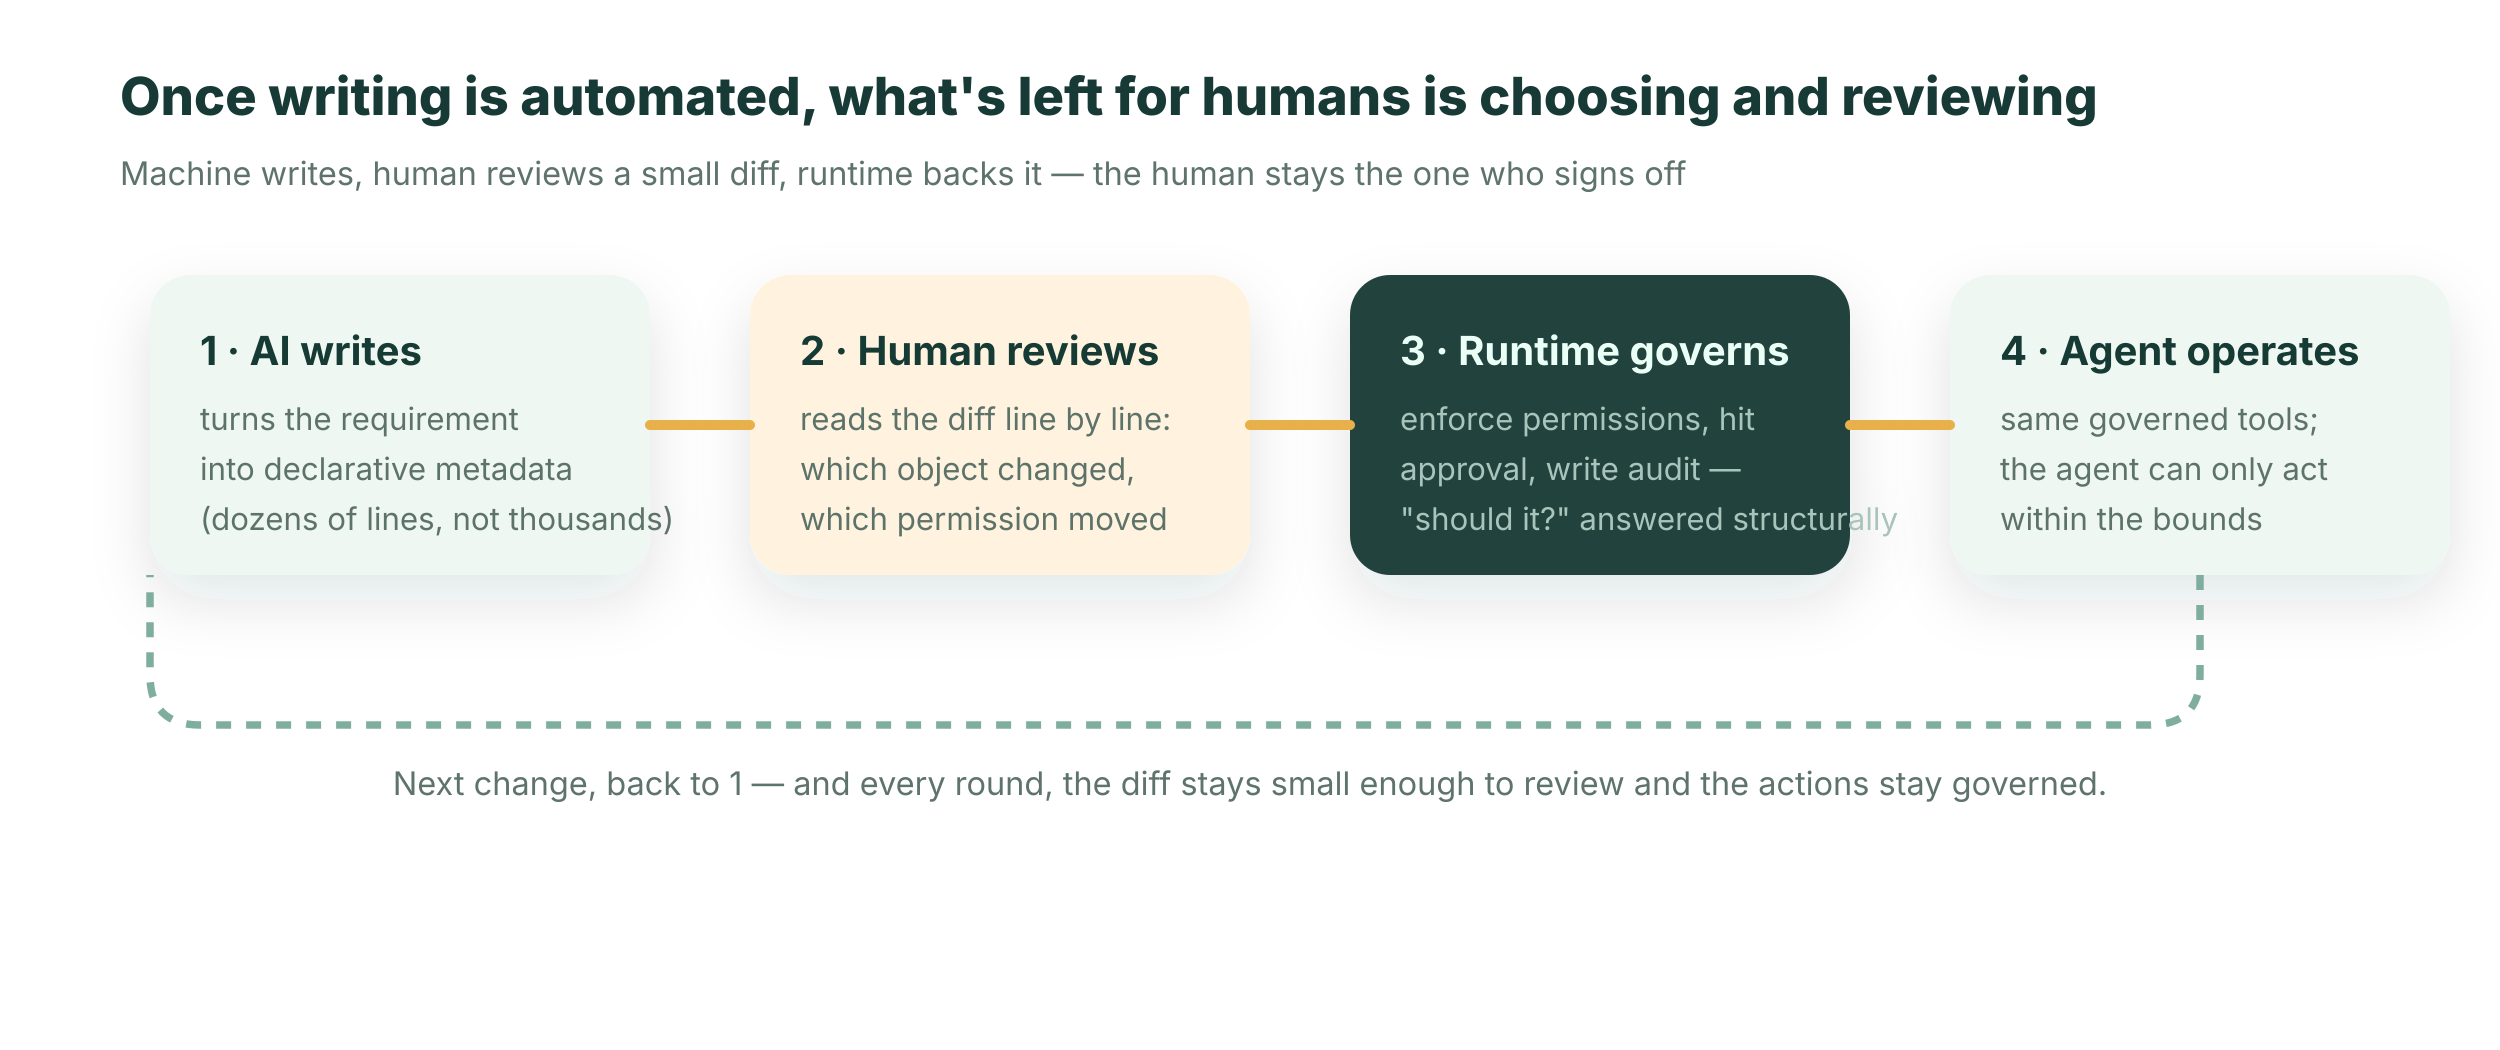
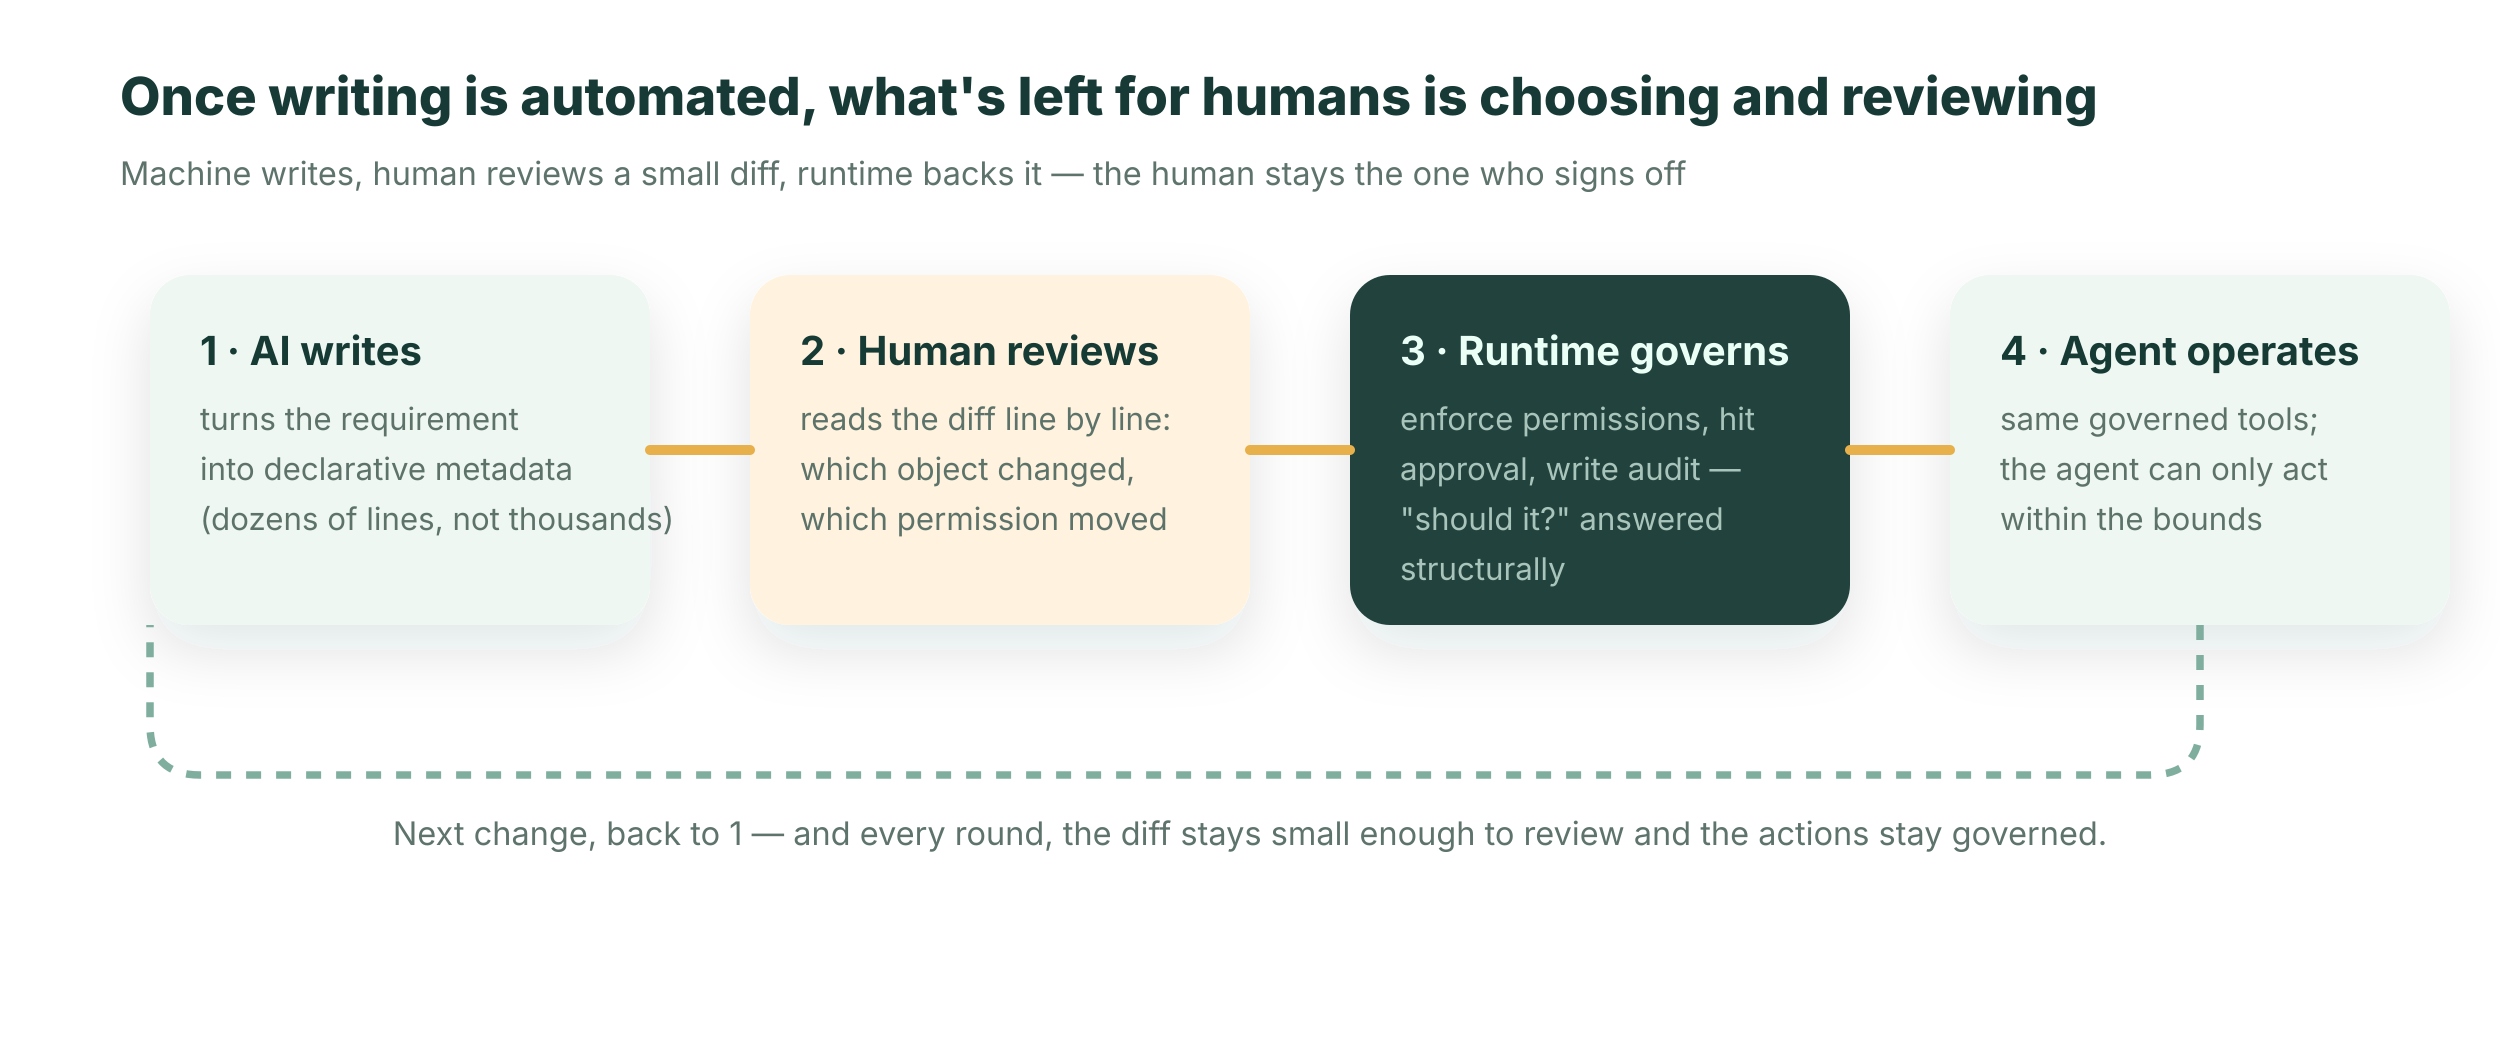
<svg xmlns="http://www.w3.org/2000/svg" viewBox="0 0 1000 420" role="img" aria-label="A loop: AI writes, human reviews, runtime governs, agent operates within bounds">
  <defs>
    <filter id="sh" x="-20%" y="-20%" width="140%" height="150%">
      <feDropShadow dx="0" dy="10" stdDeviation="12" flood-color="#24342f" flood-opacity=".12" />
    </filter>
    <style>
      text{font-family:-apple-system,BlinkMacSystemFont,"Segoe UI",sans-serif;fill:#173a36}
      .cap{font-size:13px;fill:#5d736b}.t{font-size:16px;font-weight:700}.s{font-size:12.5px;fill:#5d736b}
    </style>
  </defs>
  <rect width="1000" height="420" fill="#ffffff" />
  <text x="48" y="46" font-size="21" font-weight="760">Once writing is automated, what's left for humans is choosing and reviewing</text>
  <text x="48" y="74" class="cap">Machine writes, human reviews a small diff, runtime backs it — the human stays the one who signs off</text>
  <g transform="translate(60 110)" filter="url(#sh)">
-     <rect width="200" height="120" rx="16" fill="#eef7f1" />
+     <rect width="200" height="140" rx="16" fill="#eef7f1" />
    <text x="20" y="36" class="t">1 · AI writes</text>
    <text x="20" y="62" class="s">turns the requirement</text>
    <text x="20" y="82" class="s">into declarative metadata</text>
    <text x="20" y="102" class="s">(dozens of lines, not thousands)</text>
  </g>
  <g transform="translate(300 110)" filter="url(#sh)">
-     <rect width="200" height="120" rx="16" fill="#fff3df" />
+     <rect width="200" height="140" rx="16" fill="#fff3df" />
    <text x="20" y="36" class="t" fill="#9a6212">2 · Human reviews</text>
    <text x="20" y="62" class="s">reads the diff line by line:</text>
    <text x="20" y="82" class="s">which object changed,</text>
    <text x="20" y="102" class="s">which permission moved</text>
  </g>
  <g transform="translate(540 110)" filter="url(#sh)">
-     <rect width="200" height="120" rx="16" fill="#22433d" />
+     <rect width="200" height="140" rx="16" fill="#22433d" />
    <text x="20" y="36" class="t" style="fill:#eafff6">3 · Runtime governs</text>
    <text x="20" y="62" class="s" style="fill:#a9c4ba">enforce permissions, hit</text>
    <text x="20" y="82" class="s" style="fill:#a9c4ba">approval, write audit —</text>
-     <text x="20" y="102" class="s" style="fill:#a9c4ba">"should it?" answered structurally</text>
+     <text x="20" y="102" class="s" style="fill:#a9c4ba">"should it?" answered</text>
+     <text x="20" y="122" class="s" style="fill:#a9c4ba">structurally</text>
  </g>
  <g transform="translate(780 110)" filter="url(#sh)">
-     <rect width="200" height="120" rx="16" fill="#eef7f1" />
+     <rect width="200" height="140" rx="16" fill="#eef7f1" />
    <text x="20" y="36" class="t">4 · Agent operates</text>
    <text x="20" y="62" class="s">same governed tools;</text>
    <text x="20" y="82" class="s">the agent can only act</text>
    <text x="20" y="102" class="s">within the bounds</text>
  </g>
  <g stroke="#e8b04b" stroke-width="4" stroke-linecap="round" fill="none">
-     <path d="M260 170 h40" />
-     <path d="M500 170 h40" />
-     <path d="M740 170 h40" />
+     <path d="M260 180 h40" />
+     <path d="M500 180 h40" />
+     <path d="M740 180 h40" />
  </g>
-   <path d="M880 230 v40 q0 20 -20 20 H 80 q-20 0 -20 -20 v-40" stroke="#7fae9f" stroke-width="3" fill="none" stroke-dasharray="6 6" />
-   <text x="500" y="318" text-anchor="middle" class="cap" fill="#5d736b">Next change, back to 1 — and every round, the diff stays small enough to review and the actions stay governed.</text>
+   <path d="M880 250 v40 q0 20 -20 20 H 80 q-20 0 -20 -20 v-40" stroke="#7fae9f" stroke-width="3" fill="none" stroke-dasharray="6 6" />
+   <text x="500" y="338" text-anchor="middle" class="cap" fill="#5d736b">Next change, back to 1 — and every round, the diff stays small enough to review and the actions stay governed.</text>
</svg>
